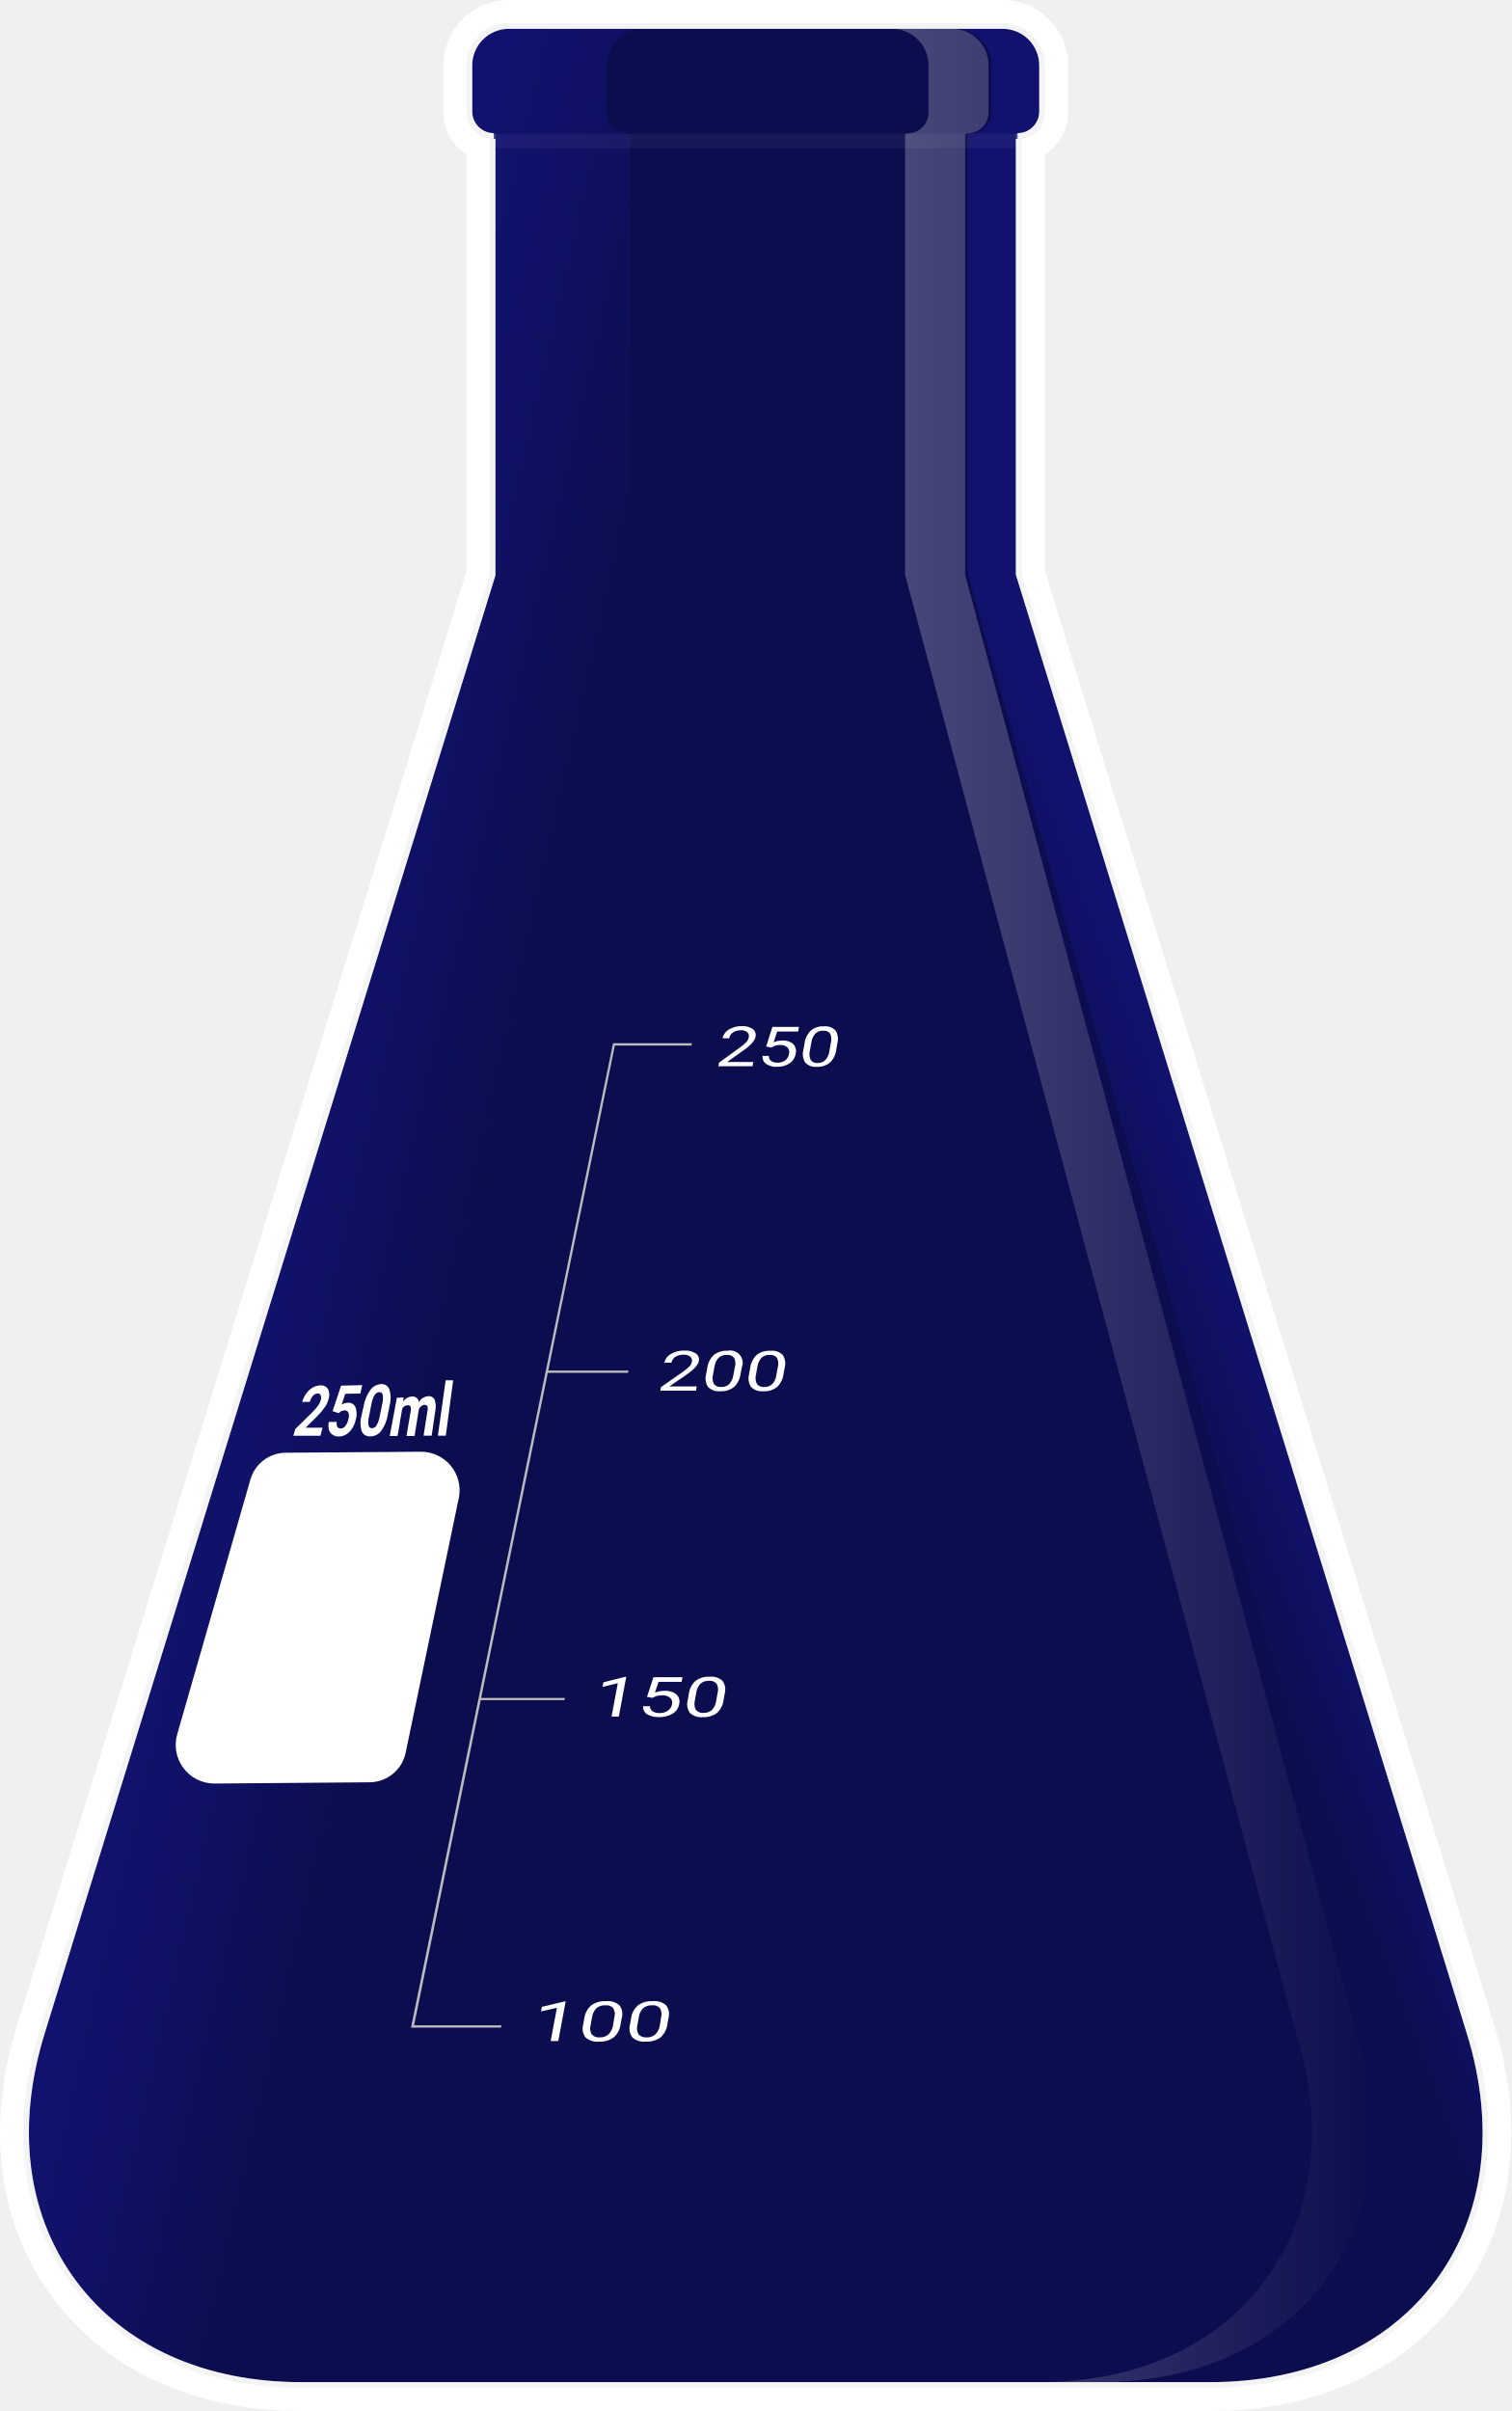
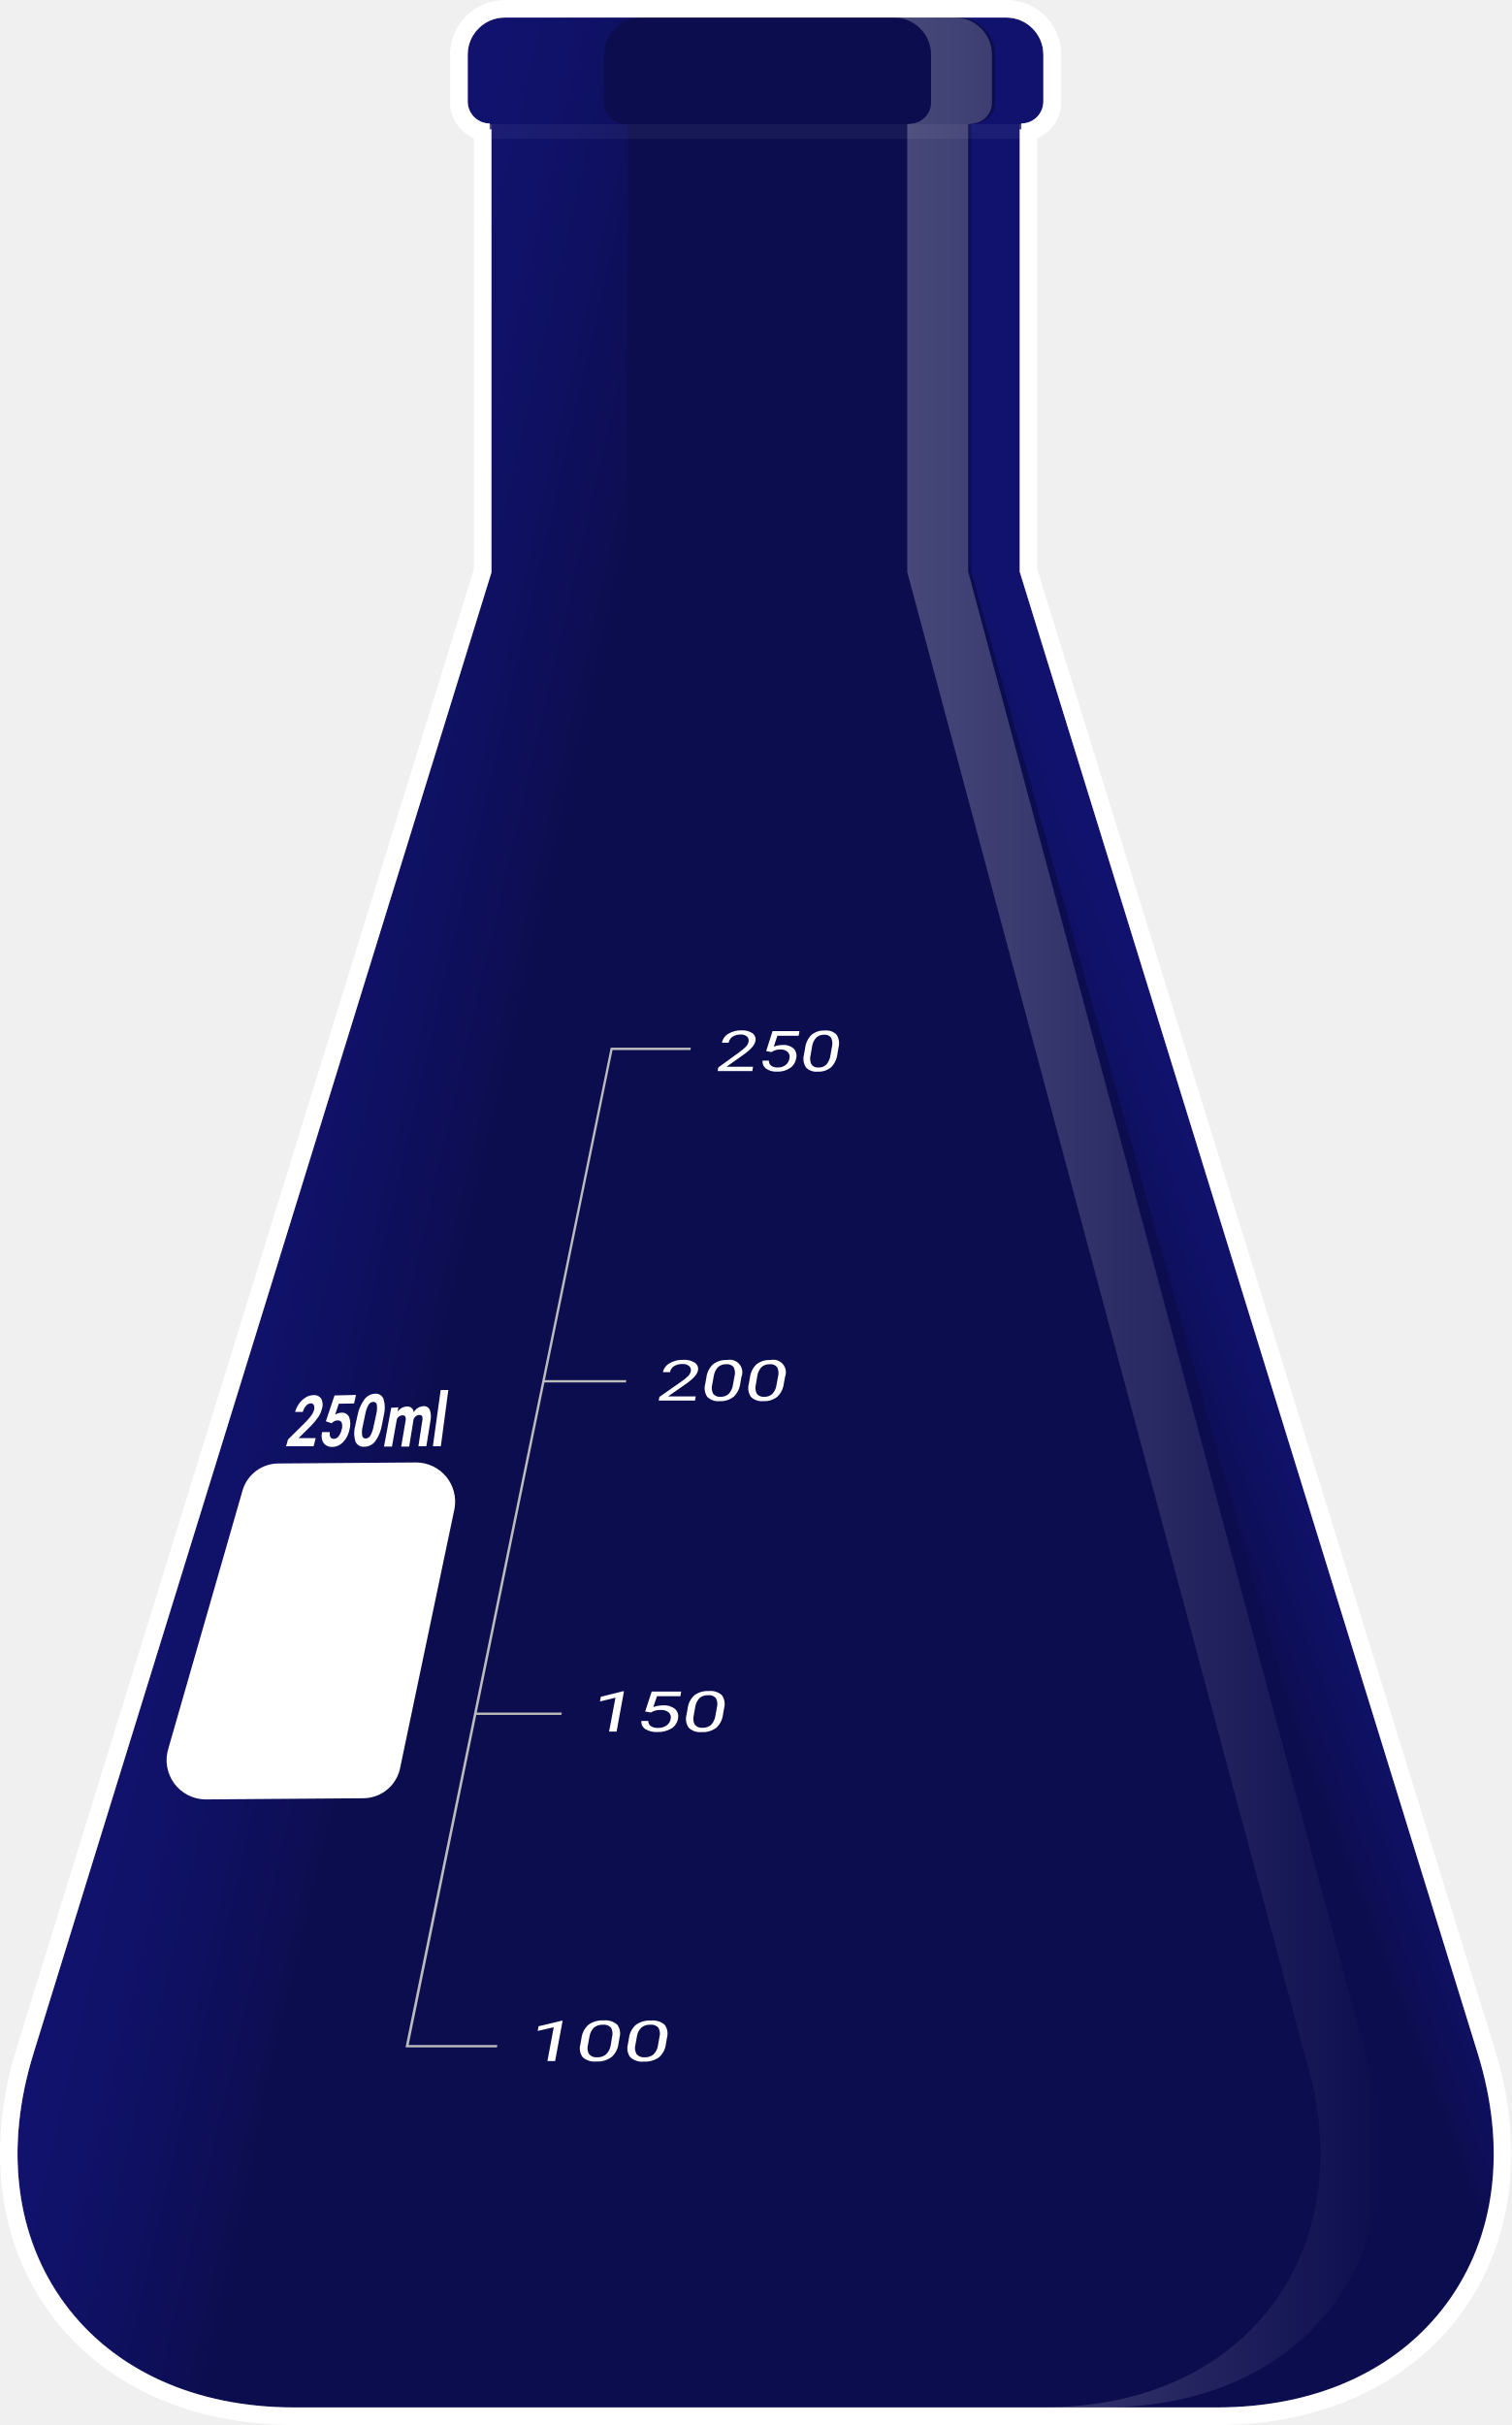
- <svg xmlns="http://www.w3.org/2000/svg" xmlns:xlink="http://www.w3.org/1999/xlink" viewBox="0 0 327.6 522.5">
+ <svg xmlns="http://www.w3.org/2000/svg" xmlns:xlink="http://www.w3.org/1999/xlink" viewBox="0 0 322.54 517.5">
  <defs>
-     <linearGradient id="Degradado_sin_nombre_4" x1="51.97" y1="250.68" x2="105.72" y2="263.04" gradientUnits="userSpaceOnUse">
+     <linearGradient id="Degradado_sin_nombre_4" x1="49.44" y1="248.18" x2="103.2" y2="260.54" gradientUnits="userSpaceOnUse">
      <stop offset="0" stop-color="#fff" />
      <stop offset="0.09" stop-color="#fff" stop-opacity="0.97" />
      <stop offset="0.22" stop-color="#fff" stop-opacity="0.89" />
      <stop offset="0.38" stop-color="#fff" stop-opacity="0.76" />
      <stop offset="0.56" stop-color="#fff" stop-opacity="0.57" />
      <stop offset="0.75" stop-color="#fff" stop-opacity="0.33" />
      <stop offset="0.97" stop-color="#fff" stop-opacity="0.05" />
      <stop offset="1" stop-color="#fff" stop-opacity="0" />
    </linearGradient>
-     <linearGradient id="Degradado_sin_nombre_5" x1="263.36" y1="252.87" x2="235.8" y2="263.47" xlink:href="#Degradado_sin_nombre_4" />
-     <linearGradient id="Degradado_sin_nombre_15" x1="193.32" y1="261.25" x2="297.35" y2="261.25" gradientUnits="userSpaceOnUse">
+     <linearGradient id="Degradado_sin_nombre_5" x1="260.84" y1="250.37" x2="233.27" y2="260.97" xlink:href="#Degradado_sin_nombre_4" />
+     <linearGradient id="Degradado_sin_nombre_15" x1="190.79" y1="258.75" x2="294.82" y2="258.75" gradientUnits="userSpaceOnUse">
      <stop offset="0" stop-color="#fff" stop-opacity="0.5" />
      <stop offset="1" stop-color="#fff" stop-opacity="0" />
    </linearGradient>
  </defs>
  <g style="isolation:isolate">
    <g id="Matraz_erlenmeyer" data-name="Matraz erlenmeyer">
-       <path id="halo" d="M217.33,5a9.17,9.17,0,0,1,9.17,9.17v10a5.82,5.82,0,0,1-5.07,5.94v94.24l97.71,316c13.11,42.41-12.49,77.11-56.88,77.11H65.33c-44.39,0-70-34.7-56.87-77.11l97.71-316V30.1a5.82,5.82,0,0,1-5.07-5.94v-10A9.17,9.17,0,0,1,110.27,5H217.33m0-5H110.27A14.19,14.19,0,0,0,96.1,14.17v10a10.56,10.56,0,0,0,5.07,9.32v90.11L3.69,438.92c-6.83,22.06-4.12,43,7.62,58.9s30.93,24.68,54,24.68H262.26c23.1,0,42.29-8.76,54-24.68s14.44-36.84,7.62-58.9L226.43,123.59V33.48a10.56,10.56,0,0,0,5.07-9.32v-10A14.19,14.19,0,0,0,217.33,0Z" style="fill:#fff" />
-       <path id="liquido" d="M107,30.1h.38v94.43l0,.18L9.66,440.76c-6.22,20.12-3.85,39.07,6.68,53.35s27.93,22.14,49,22.14H262.26c21.07,0,38.47-7.86,49-22.14s12.9-33.23,6.68-53.35L220.18,124.53V30.1h.38V28.85a4.7,4.7,0,0,0,4.69-4.69v-10a7.93,7.93,0,0,0-7.92-7.92H110.27a7.93,7.93,0,0,0-7.92,7.92v10A4.7,4.7,0,0,0,107,28.85Z" style="fill:#000145" />
+       <path id="halo" d="M107.74,2.5a9.17,9.17,0,0,0-9.17,9.17v10a5.82,5.82,0,0,0,5.07,5.94v94.24l-97.71,316C-7.18,480.3,18.42,515,62.81,515H259.74c44.39,0,70-34.7,56.87-77.11l-97.71-316V27.6A5.82,5.82,0,0,0,224,21.66v-10A9.16,9.16,0,0,0,214.8,2.5Z" style="fill:none;stroke:#fff;stroke-miterlimit:10;stroke-width:5px" />
+       <path id="liquido" d="M104.51,27.6h.38V122l0,.18L7.13,438.26c-6.22,20.12-3.85,39.07,6.68,53.35s27.93,22.14,49,22.14H259.74c21.06,0,38.46-7.86,49-22.14s12.9-33.23,6.68-53.35L217.65,122V27.6H218V26.35a4.69,4.69,0,0,0,4.69-4.69v-10a7.93,7.93,0,0,0-7.92-7.92H107.74a7.93,7.93,0,0,0-7.92,7.92v10a4.7,4.7,0,0,0,4.69,4.69Z" style="fill:#000145" />
      <g id="cuerpo">
-         <path id="borde" d="M110.27,5a9.17,9.17,0,0,0-9.17,9.17v10a5.82,5.82,0,0,0,5.07,5.94v94.24l-97.71,316C-4.65,482.8,20.94,517.5,65.33,517.5H262.26c44.39,0,70-34.7,56.88-77.11l-97.71-316V30.1a5.82,5.82,0,0,0,5.07-5.94v-10A9.17,9.17,0,0,0,217.33,5Z" style="fill:none;stroke:#fff;stroke-miterlimit:10;stroke-width:2.5px;opacity:0.3" />
-         <path id="cuerpo-2" data-name="cuerpo" d="M110.27,6.25a7.93,7.93,0,0,0-7.92,7.92v10a4.52,4.52,0,0,0,4,4.7l1.08.14v95.53l0,.18L9.66,440.76c-6.22,20.12-3.85,39.07,6.68,53.35s27.93,22.14,49,22.14H262.26c21.07,0,38.47-7.86,49-22.14s12.9-33.23,6.68-53.35L220.18,124.53V29l1.1-.13a4.52,4.52,0,0,0,4-4.7v-10a7.93,7.93,0,0,0-7.92-7.92Z" style="fill:#fff;opacity:0.05" />
-         <path id="brillo1" d="M67.51,494.11C57,479.83,54.6,460.88,60.82,440.76l75.67-316,.06-.18V29l-1.08-.14a4.52,4.52,0,0,1-4-4.7v-10a7.93,7.93,0,0,1,7.92-7.92H110.27a7.93,7.93,0,0,0-7.92,7.92v10a4.52,4.52,0,0,0,4,4.7l1.08.14v95.53l0,.18L9.66,440.76c-6.22,20.12-3.85,39.07,6.68,53.35s27.93,22.14,49,22.14H116.5C95.44,516.25,78,508.39,67.51,494.11Z" style="mix-blend-mode:overlay;opacity:0.4;fill:url(#Degradado_sin_nombre_4)" />
-         <path id="brillo2" d="M317.94,440.76,220.18,124.53V29l1.1-.13a4.52,4.52,0,0,0,4-4.7v-10a7.93,7.93,0,0,0-7.92-7.92H207a7.93,7.93,0,0,1,7.92,7.92v10a4.52,4.52,0,0,1-4,4.7l-1.1.13v95.54l88.58,316.23c6.22,20.12,3.85,39.07-6.68,53.35s-27.93,22.14-49,22.14h19.49c21.07,0,38.47-7.86,49-22.14S324.16,460.88,317.94,440.76Z" style="mix-blend-mode:overlay;opacity:0.4;fill:url(#Degradado_sin_nombre_5)" />
-         <path id="brillo3" d="M274.28,494.11c10.53-14.28,12.9-33.23,6.68-53.35l-84.74-316-.06-.18V29l1.09-.14a4.51,4.51,0,0,0,4-4.7v-10a7.92,7.92,0,0,0-7.91-7.92h13a7.93,7.93,0,0,1,7.92,7.92v10a4.52,4.52,0,0,1-4,4.7l-1.09.14v95.53l.05.18L294,440.76c6.22,20.12,3.85,39.07-6.68,53.35s-27.93,22.14-49,22.14h-13C246.35,516.25,263.75,508.39,274.28,494.11Z" style="opacity:0.5;fill:url(#Degradado_sin_nombre_15)" />
-         <rect id="brillo4" x="107.41" y="29" width="112.77" height="3.11" style="fill:#fff;opacity:0.05" />
+         <path id="borde" d="M107.74,2.5a9.17,9.17,0,0,0-9.17,9.17v10a5.82,5.82,0,0,0,5.07,5.94v94.24l-97.71,316C-7.18,480.3,18.42,515,62.81,515H259.74c44.39,0,70-34.7,56.87-77.11l-97.71-316V27.6A5.82,5.82,0,0,0,224,21.66v-10A9.16,9.16,0,0,0,214.8,2.5Z" style="fill:none;stroke:#fff;stroke-miterlimit:10;stroke-width:2.5px;opacity:0.3" />
+         <path id="cuerpo-2" data-name="cuerpo" d="M107.74,3.75a7.93,7.93,0,0,0-7.92,7.92v10a4.52,4.52,0,0,0,4,4.7l1.08.14V122l0,.18L7.13,438.26c-6.22,20.12-3.85,39.07,6.68,53.35s27.93,22.14,49,22.14H259.74c21.06,0,38.46-7.86,49-22.14s12.9-33.23,6.68-53.35L217.65,122V26.49l1.1-.13a4.52,4.52,0,0,0,4-4.7v-10a7.93,7.93,0,0,0-7.92-7.92Z" style="fill:#fff;opacity:0.05" />
+         <path id="brillo1" d="M65,491.61c-10.53-14.28-12.91-33.23-6.69-53.35l75.68-316L134,122V26.5l-1.08-.14a4.52,4.52,0,0,1-4-4.7v-10a7.93,7.93,0,0,1,7.92-7.92H107.74a7.93,7.93,0,0,0-7.92,7.92v10a4.52,4.52,0,0,0,4,4.7l1.08.14V122l0,.18L7.13,438.26c-6.22,20.12-3.85,39.07,6.68,53.35s27.93,22.14,49,22.14H114C92.91,513.75,75.51,505.89,65,491.61Z" style="mix-blend-mode:overlay;opacity:0.4;fill:url(#Degradado_sin_nombre_4)" />
+         <path id="brillo2" d="M315.41,438.26,217.65,122V26.49l1.1-.13a4.52,4.52,0,0,0,4-4.7v-10a7.93,7.93,0,0,0-7.92-7.92H204.5a7.92,7.92,0,0,1,7.91,7.92v10a4.51,4.51,0,0,1-4,4.7l-1.11.13V122l88.58,316.23c6.23,20.12,3.85,39.07-6.68,53.35s-27.93,22.14-49,22.14h19.49c21.06,0,38.46-7.86,49-22.14S321.63,458.38,315.41,438.26Z" style="mix-blend-mode:overlay;opacity:0.4;fill:url(#Degradado_sin_nombre_5)" />
+         <path id="brillo3" d="M271.75,491.61c10.53-14.28,12.91-33.23,6.68-53.35l-84.74-316-.05-.18V26.5l1.08-.14a4.52,4.52,0,0,0,4-4.7v-10a7.93,7.93,0,0,0-7.92-7.92h13a7.93,7.93,0,0,1,7.92,7.92v10a4.52,4.52,0,0,1-4,4.7l-1.08.14V122l.05.18,84.74,316.05c6.23,20.12,3.85,39.07-6.68,53.35s-27.93,22.14-49,22.14h-13C243.82,513.75,261.22,505.89,271.75,491.61Z" style="opacity:0.5;fill:url(#Degradado_sin_nombre_15)" />
+         <rect id="brillo4" x="104.88" y="26.5" width="112.77" height="3.11" style="fill:#fff;opacity:0.05" />
        <g id="escala">
-           <polygon points="122.35 368.46 103.92 368.46 104.02 367.96 122.44 367.96 122.35 368.46" style="fill:#bcbcbc" />
-           <polygon points="136.11 297.52 118.47 297.52 118.57 297.02 136.21 297.02 136.11 297.52" style="fill:#bcbcbc" />
-           <path d="M150.86,301.38h-7.74l.15-.78,4.7-3.28a10.32,10.32,0,0,0,1.47-1.21,1.91,1.91,0,0,0,.52-1,1.09,1.09,0,0,0-.35-1.1,2.08,2.08,0,0,0-1.41-.43,3.34,3.34,0,0,0-1.82.46,1.92,1.92,0,0,0-.85,1.28H144a2.82,2.82,0,0,1,1.41-1.9,5.42,5.42,0,0,1,2.93-.73,4.1,4.1,0,0,1,2.48.63,1.57,1.57,0,0,1,.64,1.66c-.15.84-1.08,1.84-2.77,3l-3.63,2.48H151Z" style="fill:#fff" />
-           <path d="M160.51,297.74a4.67,4.67,0,0,1-1.4,2.83,4.41,4.41,0,0,1-3,.93,3.23,3.23,0,0,1-2.63-.91,3.3,3.3,0,0,1-.45-2.7l.27-1.45a4.65,4.65,0,0,1,1.41-2.79,4.43,4.43,0,0,1,3-.92,2.68,2.68,0,0,1,3.07,3.61Zm-1.23-1.48a2.78,2.78,0,0,0-.17-2,1.77,1.77,0,0,0-1.58-.63,2.42,2.42,0,0,0-1.78.63,3.59,3.59,0,0,0-.9,1.93l-.31,1.73a2.82,2.82,0,0,0,.18,2,1.73,1.73,0,0,0,1.56.66,2.44,2.44,0,0,0,1.77-.62,3.56,3.56,0,0,0,.91-2Z" style="fill:#fff" />
-           <path d="M169.83,297.74a4.67,4.67,0,0,1-1.39,2.83,4.38,4.38,0,0,1-3,.93,3.25,3.25,0,0,1-2.64-.91,3.3,3.3,0,0,1-.46-2.7l.26-1.45a4.58,4.58,0,0,1,1.39-2.79,4.38,4.38,0,0,1,3-.92,3.35,3.35,0,0,1,2.64.88,3.3,3.3,0,0,1,.45,2.73Zm-1.24-1.48a2.82,2.82,0,0,0-.19-2,1.77,1.77,0,0,0-1.58-.63,2.43,2.43,0,0,0-1.78.63,3.58,3.58,0,0,0-.88,1.93l-.31,1.73a2.86,2.86,0,0,0,.2,2,1.74,1.74,0,0,0,1.57.66,2.43,2.43,0,0,0,1.76-.62,3.55,3.55,0,0,0,.9-2Z" style="fill:#fff" />
-           <path d="M163.1,231.07h-7.4l.14-.78,4.53-3.28a9.75,9.75,0,0,0,1.42-1.21,2,2,0,0,0,.5-1,1.12,1.12,0,0,0-.32-1.1,1.92,1.92,0,0,0-1.34-.43,3.09,3.09,0,0,0-1.75.46,1.93,1.93,0,0,0-.83,1.28h-1.43a2.84,2.84,0,0,1,1.36-1.9,5.17,5.17,0,0,1,2.81-.73,3.73,3.73,0,0,1,2.36.63,1.61,1.61,0,0,1,.61,1.66c-.16.84-1,1.84-2.68,3l-3.49,2.48h5.67Z" style="fill:#fff" />
-           <path d="M166.06,226.79l1.35-4.25h5.76l-.18,1h-4.55l-.76,2.33a4.93,4.93,0,0,1,1.94-.37,3.14,3.14,0,0,1,2.31.77,2.21,2.21,0,0,1,.53,2.08,3.13,3.13,0,0,1-1.31,2.08,4.69,4.69,0,0,1-2.77.76,3.78,3.78,0,0,1-2.33-.63,1.86,1.86,0,0,1-.76-1.73h1.35a1.28,1.28,0,0,0,.49,1.1,2.3,2.3,0,0,0,1.41.37,2.65,2.65,0,0,0,1.66-.51,2.27,2.27,0,0,0,.83-1.43,1.45,1.45,0,0,0-.37-1.37,2.12,2.12,0,0,0-1.54-.52,3.35,3.35,0,0,0-1.53.31l-.42.24Z" style="fill:#fff" />
-           <path d="M181.26,227.43a4.78,4.78,0,0,1-1.35,2.83,4.12,4.12,0,0,1-2.86.93,3,3,0,0,1-2.51-.91,3.35,3.35,0,0,1-.42-2.7l.25-1.45a4.78,4.78,0,0,1,1.36-2.79,4.12,4.12,0,0,1,2.85-.92,3.05,3.05,0,0,1,2.51.89,3.4,3.4,0,0,1,.41,2.72ZM180.08,226a2.9,2.9,0,0,0-.16-2,1.64,1.64,0,0,0-1.5-.63,2.28,2.28,0,0,0-1.71.63,3.73,3.73,0,0,0-.86,1.93l-.31,1.73a3,3,0,0,0,.17,2.05,1.66,1.66,0,0,0,1.5.65,2.23,2.23,0,0,0,1.68-.62,3.62,3.62,0,0,0,.88-2Z" style="fill:#fff" />
-           <path d="M134.13,372h-1.58l1.35-7.23-3.3.8.19-1,4.69-1.17h.25Z" style="fill:#fff" />
-           <path d="M140.23,367.74l1.4-4.26h6.29l-.18,1h-5l-.79,2.32a6,6,0,0,1,2.12-.37,3.68,3.68,0,0,1,2.53.77,2.12,2.12,0,0,1,.61,2.09,3,3,0,0,1-1.4,2.07,5.38,5.38,0,0,1-3,.76,4.59,4.59,0,0,1-2.56-.62,1.87,1.87,0,0,1-.86-1.74h1.49a1.27,1.27,0,0,0,.55,1.11,2.76,2.76,0,0,0,1.54.37,3,3,0,0,0,1.81-.52,2.14,2.14,0,0,0,.88-1.42,1.4,1.4,0,0,0-.43-1.38,2.47,2.47,0,0,0-1.69-.51,3.83,3.83,0,0,0-1.67.31l-.45.23Z" style="fill:#fff" />
-           <path d="M156.84,368.38a4.59,4.59,0,0,1-1.43,2.83,4.72,4.72,0,0,1-3.1.92,3.56,3.56,0,0,1-2.77-.9,3.25,3.25,0,0,1-.5-2.71l.26-1.44a4.51,4.51,0,0,1,1.43-2.8,4.73,4.73,0,0,1,3.1-.91,3.55,3.55,0,0,1,2.76.88,3.17,3.17,0,0,1,.49,2.72Zm-1.31-1.49a2.69,2.69,0,0,0-.2-2,1.91,1.91,0,0,0-1.66-.63,2.6,2.6,0,0,0-1.85.62,3.46,3.46,0,0,0-.91,1.93l-.31,1.74a2.74,2.74,0,0,0,.22,2,1.87,1.87,0,0,0,1.64.66,2.63,2.63,0,0,0,1.84-.62,3.64,3.64,0,0,0,.93-2Z" style="fill:#fff" />
-           <path d="M121,442.33h-1.65l1.36-7.22-3.44.8.19-1,4.88-1.17h.26Z" style="fill:#fff" />
-           <path d="M134.51,438.69a4.46,4.46,0,0,1-1.48,2.83,5,5,0,0,1-3.24.93,3.75,3.75,0,0,1-2.88-.91,3.12,3.12,0,0,1-.53-2.7l.27-1.45a4.46,4.46,0,0,1,1.49-2.79,5,5,0,0,1,3.23-.92,3.81,3.81,0,0,1,2.88.89,3.09,3.09,0,0,1,.52,2.72Zm-1.36-1.48a2.6,2.6,0,0,0-.22-2,2,2,0,0,0-1.72-.63,2.76,2.76,0,0,0-1.94.63,3.41,3.41,0,0,0-.94,1.93l-.32,1.73a2.63,2.63,0,0,0,.23,2,2,2,0,0,0,1.72.66,2.72,2.72,0,0,0,1.9-.62,3.39,3.39,0,0,0,1-1.95Z" style="fill:#fff" />
-           <path d="M144.65,438.69a4.45,4.45,0,0,1-1.47,2.83,5,5,0,0,1-3.22.93,3.76,3.76,0,0,1-2.89-.91,3.12,3.12,0,0,1-.54-2.7l.25-1.45a4.45,4.45,0,0,1,1.48-2.79,5,5,0,0,1,3.22-.92,3.84,3.84,0,0,1,2.89.89,3.12,3.12,0,0,1,.53,2.72Zm-1.37-1.48a2.64,2.64,0,0,0-.23-2,2,2,0,0,0-1.73-.63,2.75,2.75,0,0,0-1.93.63,3.34,3.34,0,0,0-.93,1.93l-.31,1.73a2.62,2.62,0,0,0,.25,2,2,2,0,0,0,1.71.66,2.75,2.75,0,0,0,1.91-.62A3.38,3.38,0,0,0,143,439Z" style="fill:#fff" />
-           <polygon points="108.58 439.41 89.08 439.41 132.87 226.08 149.97 226.08 149.88 226.58 133.27 226.58 89.75 438.91 108.68 438.91 108.58 439.41" style="fill:#bcbcbc" />
-           <path d="M69.46,311.14H63.58l.42-1.45L67.75,306a12.13,12.13,0,0,0,1.19-1.38,3.41,3.41,0,0,0,.56-1.11,1.71,1.71,0,0,0,0-1.12.65.65,0,0,0-.68-.4,1.4,1.4,0,0,0-1,.52,3.19,3.19,0,0,0-.68,1.31l-1.65,0a5.41,5.41,0,0,1,.87-1.79,4.61,4.61,0,0,1,1.36-1.29,3.26,3.26,0,0,1,1.61-.5,1.83,1.83,0,0,1,1.75.76,2.84,2.84,0,0,1,.12,2.24,5.91,5.91,0,0,1-.74,1.64,14.17,14.17,0,0,1-1.61,1.94l-2.62,2.59H69.9Z" style="fill:#fff" />
-           <path d="M72.08,305.81l1.85-5.52,4.58-.11L78.1,302l-3.28.06-.77,2.34A2.7,2.7,0,0,1,75.4,304a1.62,1.62,0,0,1,1.64.94,4.23,4.23,0,0,1,.07,2.71,5.84,5.84,0,0,1-.77,1.9,4.11,4.11,0,0,1-1.29,1.3,3.12,3.12,0,0,1-1.65.46,2.27,2.27,0,0,1-1.35-.4,2,2,0,0,1-.77-1.11,3.41,3.41,0,0,1,0-1.65H73a1.54,1.54,0,0,0,.11,1.06.8.8,0,0,0,.74.37,1.28,1.28,0,0,0,1-.53,3.61,3.61,0,0,0,.66-1.5,2.21,2.21,0,0,0,0-1.42.85.85,0,0,0-.88-.48,1.56,1.56,0,0,0-1,.41l-.21.2Z" style="fill:#fff" />
-           <path d="M84.06,306.54a8.23,8.23,0,0,1-1.41,3.52,2.94,2.94,0,0,1-2.39,1.22,1.84,1.84,0,0,1-1.89-1.18,6,6,0,0,1,0-3.39l.45-2a8.33,8.33,0,0,1,1.47-3.5,3,3,0,0,1,2.3-1.25,1.73,1.73,0,0,1,1.81,1.15,6.38,6.38,0,0,1,.07,3.41Zm-1.22-2.23a5.21,5.21,0,0,0,.12-2,.71.71,0,0,0-.75-.61,1.18,1.18,0,0,0-1,.61,5.75,5.75,0,0,0-.69,1.87L80,306.86a5.1,5.1,0,0,0-.14,2,.73.73,0,0,0,.77.66,1.22,1.22,0,0,0,1-.64,6,6,0,0,0,.67-1.93Z" style="fill:#fff" />
-           <path d="M87.48,302.83l-.12.92a2.53,2.53,0,0,1,2-1.11,1.32,1.32,0,0,1,1.42,1.25,2.51,2.51,0,0,1,2.06-1.31,1.35,1.35,0,0,1,1.37.77,4.5,4.5,0,0,1,.14,2.39l-.79,5.39H91.81l.83-5.36a2,2,0,0,0,0-1c-.1-.22-.33-.32-.68-.32s-.89.33-1.18,1l-.93,5.75H88.1l.9-5.31a1.94,1.94,0,0,0,0-1.05.68.68,0,0,0-.67-.31,1.36,1.36,0,0,0-1.16.8l-1,5.87h-1.7l1.55-8.28Z" style="fill:#fff" />
-           <path d="M96.62,311.13H94.91l1.68-12,1.63,0Z" style="fill:#fff" />
-           <path d="M80.15,386.25l-33.77.27a8.38,8.38,0,0,1-7.91-10.89l15.82-55.05a8,8,0,0,1,7.6-5.75l29.44-.22a8.36,8.36,0,0,1,8.15,9.86L88,379.46A8.07,8.07,0,0,1,80.15,386.25Z" style="fill:#fff" />
+           <polygon points="119.82 365.96 101.39 365.96 101.49 365.46 119.92 365.46 119.82 365.96" style="fill:#bcbcbc" />
+           <polygon points="133.59 295.02 115.94 295.02 116.04 294.52 133.68 294.52 133.59 295.02" style="fill:#bcbcbc" />
+           <path d="M148.33,298.88h-7.74l.15-.78,4.7-3.28a9.77,9.77,0,0,0,1.47-1.21,1.93,1.93,0,0,0,.53-1,1.12,1.12,0,0,0-.36-1.1,2.06,2.06,0,0,0-1.4-.43,3.32,3.32,0,0,0-1.82.46,1.9,1.9,0,0,0-.86,1.28h-1.5a2.82,2.82,0,0,1,1.41-1.9,5.44,5.44,0,0,1,2.93-.73,4.08,4.08,0,0,1,2.48.63,1.56,1.56,0,0,1,.64,1.66c-.15.84-1.07,1.84-2.77,3L142.57,298h5.93Z" style="fill:#fff" />
+           <path d="M158,295.24a4.73,4.73,0,0,1-1.41,2.83,4.4,4.4,0,0,1-3,.93,3.25,3.25,0,0,1-2.64-.91,3.3,3.3,0,0,1-.44-2.7l.26-1.45a4.65,4.65,0,0,1,1.41-2.79,4.43,4.43,0,0,1,3-.92,2.68,2.68,0,0,1,3.07,3.61Zm-1.24-1.48a2.78,2.78,0,0,0-.17-2,1.75,1.75,0,0,0-1.57-.63,2.44,2.44,0,0,0-1.79.63,3.59,3.59,0,0,0-.89,1.93l-.32,1.73a2.82,2.82,0,0,0,.18,2,1.75,1.75,0,0,0,1.57.66,2.41,2.41,0,0,0,1.76-.62,3.63,3.63,0,0,0,.92-2Z" style="fill:#fff" />
+           <path d="M167.3,295.24a4.67,4.67,0,0,1-1.39,2.83,4.38,4.38,0,0,1-3,.93,3.25,3.25,0,0,1-2.64-.91,3.3,3.3,0,0,1-.46-2.7l.26-1.45a4.58,4.58,0,0,1,1.39-2.79,4.42,4.42,0,0,1,3-.92,2.69,2.69,0,0,1,3.09,3.61Zm-1.24-1.48a2.76,2.76,0,0,0-.19-2,1.75,1.75,0,0,0-1.57-.63,2.44,2.44,0,0,0-1.79.63,3.66,3.66,0,0,0-.88,1.93l-.3,1.73a2.81,2.81,0,0,0,.19,2,1.75,1.75,0,0,0,1.57.66,2.41,2.41,0,0,0,1.76-.62,3.55,3.55,0,0,0,.9-2Z" style="fill:#fff" />
+           <path d="M160.57,228.57h-7.4l.15-.78,4.52-3.28a9.75,9.75,0,0,0,1.42-1.21,2.05,2.05,0,0,0,.51-1,1.15,1.15,0,0,0-.33-1.1,1.91,1.91,0,0,0-1.34-.43,3.14,3.14,0,0,0-1.75.46,2,2,0,0,0-.83,1.28h-1.43a2.84,2.84,0,0,1,1.36-1.9,5.17,5.17,0,0,1,2.81-.73,3.73,3.73,0,0,1,2.36.63,1.59,1.59,0,0,1,.61,1.66c-.16.84-1,1.84-2.68,3l-3.49,2.48h5.67Z" style="fill:#fff" />
+           <path d="M163.53,224.29l1.36-4.25h5.75l-.18,1h-4.55l-.76,2.33a5,5,0,0,1,1.95-.37,3.13,3.13,0,0,1,2.3.77,2.21,2.21,0,0,1,.53,2.08,3.09,3.09,0,0,1-1.31,2.08,4.67,4.67,0,0,1-2.77.76,3.78,3.78,0,0,1-2.33-.63,1.86,1.86,0,0,1-.76-1.73h1.35a1.31,1.31,0,0,0,.49,1.1,2.3,2.3,0,0,0,1.41.37,2.63,2.63,0,0,0,1.66-.51,2.27,2.27,0,0,0,.83-1.43,1.45,1.45,0,0,0-.37-1.37,2.12,2.12,0,0,0-1.54-.52,3.35,3.35,0,0,0-1.53.31l-.42.24Z" style="fill:#fff" />
+           <path d="M178.73,224.93a4.78,4.78,0,0,1-1.35,2.83,4.1,4.1,0,0,1-2.86.93,3,3,0,0,1-2.51-.91,3.43,3.43,0,0,1-.42-2.7l.26-1.45a4.72,4.72,0,0,1,1.35-2.79,4.12,4.12,0,0,1,2.85-.92,3,3,0,0,1,2.51.89,3.4,3.4,0,0,1,.41,2.72Zm-1.18-1.48a2.9,2.9,0,0,0-.16-2,1.62,1.62,0,0,0-1.5-.63,2.28,2.28,0,0,0-1.71.63,3.73,3.73,0,0,0-.86,1.93l-.3,1.73a2.91,2.91,0,0,0,.17,2.05,1.63,1.63,0,0,0,1.49.65,2.27,2.27,0,0,0,1.69-.62,3.77,3.77,0,0,0,.88-2Z" style="fill:#fff" />
+           <path d="M131.6,369.52H130l1.36-7.23-3.3.8.18-1,4.69-1.17h.25Z" style="fill:#fff" />
+           <path d="M137.7,365.24l1.4-4.26h6.29l-.17,1h-5l-.79,2.32a6,6,0,0,1,2.12-.37,3.68,3.68,0,0,1,2.53.77,2.14,2.14,0,0,1,.62,2.09,3,3,0,0,1-1.4,2.07,5.43,5.43,0,0,1-3,.76,4.53,4.53,0,0,1-2.55-.62,1.85,1.85,0,0,1-.86-1.74h1.48a1.27,1.27,0,0,0,.55,1.11,2.78,2.78,0,0,0,1.54.37,3,3,0,0,0,1.81-.52,2.14,2.14,0,0,0,.88-1.42,1.4,1.4,0,0,0-.43-1.38,2.47,2.47,0,0,0-1.69-.51,3.75,3.75,0,0,0-1.66.31l-.46.23Z" style="fill:#fff" />
+           <path d="M154.31,365.88a4.54,4.54,0,0,1-1.43,2.83,4.72,4.72,0,0,1-3.1.92,3.52,3.52,0,0,1-2.76-.9,3.22,3.22,0,0,1-.51-2.71l.26-1.44a4.51,4.51,0,0,1,1.43-2.8,4.73,4.73,0,0,1,3.1-.91,3.59,3.59,0,0,1,2.77.88,3.23,3.23,0,0,1,.49,2.72Zm-1.3-1.49a2.68,2.68,0,0,0-.21-2,1.9,1.9,0,0,0-1.65-.63,2.63,2.63,0,0,0-1.86.62,3.53,3.53,0,0,0-.91,1.93l-.31,1.74a2.74,2.74,0,0,0,.22,2,1.87,1.87,0,0,0,1.64.66,2.63,2.63,0,0,0,1.84-.62,3.5,3.5,0,0,0,.93-2Z" style="fill:#fff" />
+           <path d="M118.48,439.83h-1.64l1.35-7.22-3.43.8.18-1,4.88-1.17h.26Z" style="fill:#fff" />
+           <path d="M132,436.19A4.51,4.51,0,0,1,130.5,439a5,5,0,0,1-3.23.93,3.76,3.76,0,0,1-2.89-.91,3.12,3.12,0,0,1-.52-2.7l.26-1.45a4.46,4.46,0,0,1,1.49-2.79,5,5,0,0,1,3.23-.92,3.8,3.8,0,0,1,2.88.89,3.09,3.09,0,0,1,.52,2.72Zm-1.37-1.48a2.6,2.6,0,0,0-.22-2,2,2,0,0,0-1.72-.63,2.78,2.78,0,0,0-1.94.63,3.48,3.48,0,0,0-.94,1.93l-.32,1.73a2.59,2.59,0,0,0,.24,2,2,2,0,0,0,1.71.66,2.76,2.76,0,0,0,1.91-.62,3.45,3.45,0,0,0,1-1.95Z" style="fill:#fff" />
+           <path d="M142.13,436.19a4.45,4.45,0,0,1-1.47,2.83,5,5,0,0,1-3.23.93,3.78,3.78,0,0,1-2.89-.91,3.12,3.12,0,0,1-.54-2.7l.25-1.45a4.45,4.45,0,0,1,1.48-2.79,5,5,0,0,1,3.22-.92,3.84,3.84,0,0,1,2.89.89,3.12,3.12,0,0,1,.53,2.72Zm-1.38-1.48a2.59,2.59,0,0,0-.23-2,2,2,0,0,0-1.73-.63,2.75,2.75,0,0,0-1.93.63,3.47,3.47,0,0,0-.93,1.93l-.31,1.73a2.62,2.62,0,0,0,.25,2,2,2,0,0,0,1.71.66,2.73,2.73,0,0,0,1.91-.62,3.38,3.38,0,0,0,.95-1.95Z" style="fill:#fff" />
+           <polygon points="106.06 436.91 86.55 436.91 130.34 223.58 147.45 223.58 147.35 224.08 130.74 224.08 87.22 436.41 106.15 436.41 106.06 436.91" style="fill:#bcbcbc" />
+           <path d="M66.93,308.64H61.06l.41-1.45,3.75-3.71a12.13,12.13,0,0,0,1.19-1.38A3.45,3.45,0,0,0,67,301a1.86,1.86,0,0,0,0-1.12.66.66,0,0,0-.68-.4,1.38,1.38,0,0,0-1,.52,3.09,3.09,0,0,0-.69,1.31l-1.65,0a5.83,5.83,0,0,1,.87-1.79,4.65,4.65,0,0,1,1.37-1.29,3.19,3.19,0,0,1,1.6-.5,1.83,1.83,0,0,1,1.75.76,2.84,2.84,0,0,1,.12,2.24,5.91,5.91,0,0,1-.74,1.64,14.17,14.17,0,0,1-1.61,1.94l-2.62,2.59h3.66Z" style="fill:#fff" />
+           <path d="M69.55,303.31l1.85-5.52,4.58-.11-.41,1.82-3.27.06-.77,2.34a2.64,2.64,0,0,1,1.35-.43,1.63,1.63,0,0,1,1.64.94,4.31,4.31,0,0,1,.06,2.71,5.63,5.63,0,0,1-.77,1.9,4.11,4.11,0,0,1-1.29,1.3,3.12,3.12,0,0,1-1.65.46,2.27,2.27,0,0,1-1.35-.4,2,2,0,0,1-.77-1.11,3.41,3.41,0,0,1,0-1.65h1.66a1.6,1.6,0,0,0,.11,1.06.81.81,0,0,0,.75.37,1.28,1.28,0,0,0,1-.53,3.61,3.61,0,0,0,.66-1.5,2.29,2.29,0,0,0,0-1.42.86.86,0,0,0-.88-.48,1.57,1.57,0,0,0-1.06.41l-.21.2Z" style="fill:#fff" />
+           <path d="M81.53,304a8.11,8.11,0,0,1-1.41,3.52,2.94,2.94,0,0,1-2.39,1.22,1.84,1.84,0,0,1-1.89-1.18,6,6,0,0,1,0-3.39l.44-2a8.46,8.46,0,0,1,1.47-3.5,3,3,0,0,1,2.3-1.25,1.73,1.73,0,0,1,1.81,1.15,6.28,6.28,0,0,1,.07,3.41Zm-1.22-2.23a5.21,5.21,0,0,0,.12-2,.7.7,0,0,0-.75-.61,1.18,1.18,0,0,0-1,.61,5.75,5.75,0,0,0-.69,1.87l-.56,2.68a5.1,5.1,0,0,0-.14,2,.73.73,0,0,0,.77.66,1.22,1.22,0,0,0,1-.64,6,6,0,0,0,.67-1.93Z" style="fill:#fff" />
+           <path d="M85,300.33l-.12.92a2.53,2.53,0,0,1,2-1.11,1.32,1.32,0,0,1,1.42,1.25,2.52,2.52,0,0,1,2.06-1.31,1.35,1.35,0,0,1,1.37.77,4.4,4.4,0,0,1,.14,2.39L91,308.63h-1.7l.82-5.36a2,2,0,0,0,0-1c-.1-.22-.33-.32-.67-.32a1.37,1.37,0,0,0-1.19,1l-.93,5.75h-1.7l.9-5.31a1.84,1.84,0,0,0,0-1.05c-.1-.21-.33-.31-.67-.31a1.35,1.35,0,0,0-1.15.8l-1.05,5.87h-1.7l1.54-8.28Z" style="fill:#fff" />
+           <path d="M94.09,308.63h-1.7l1.67-12,1.63,0Z" style="fill:#fff" />
+           <path d="M77.62,383.75,43.85,384a8.38,8.38,0,0,1-7.91-10.89l15.83-55.05a8,8,0,0,1,7.59-5.75l29.44-.22A8.36,8.36,0,0,1,97,322L85.46,377A8.07,8.07,0,0,1,77.62,383.75Z" style="fill:#fff" />
        </g>
      </g>
    </g>
  </g>
</svg>
